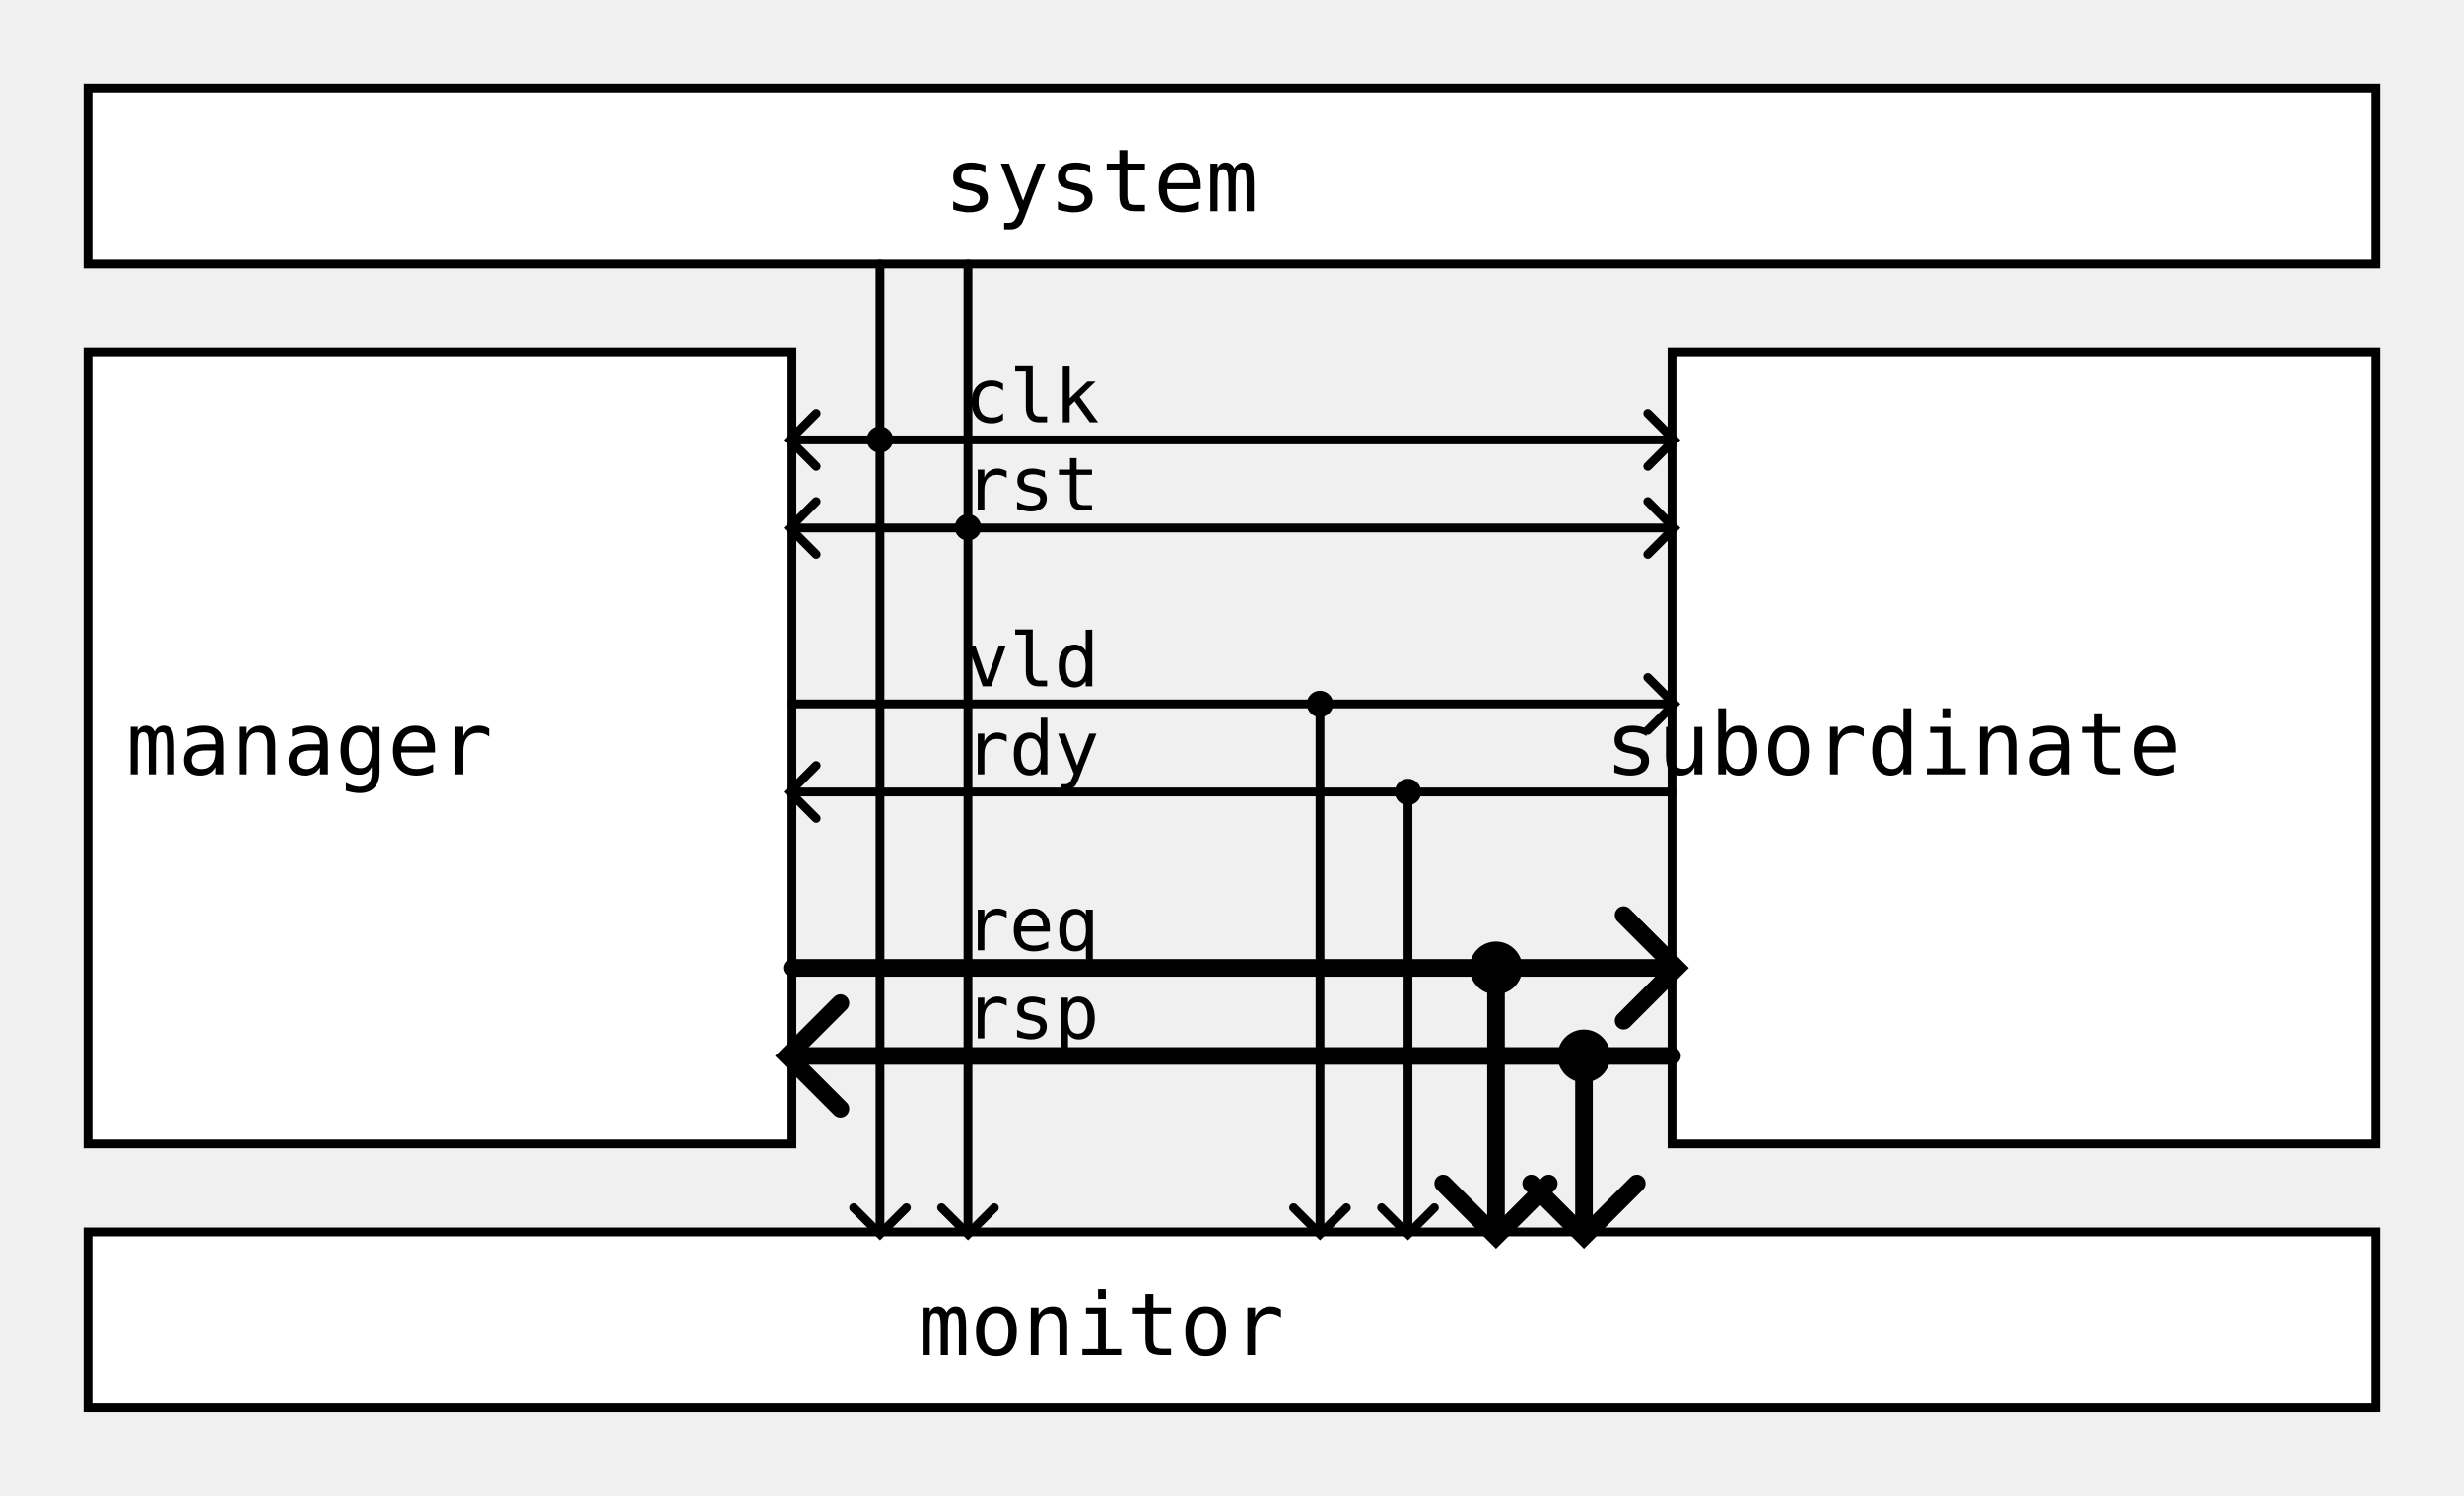
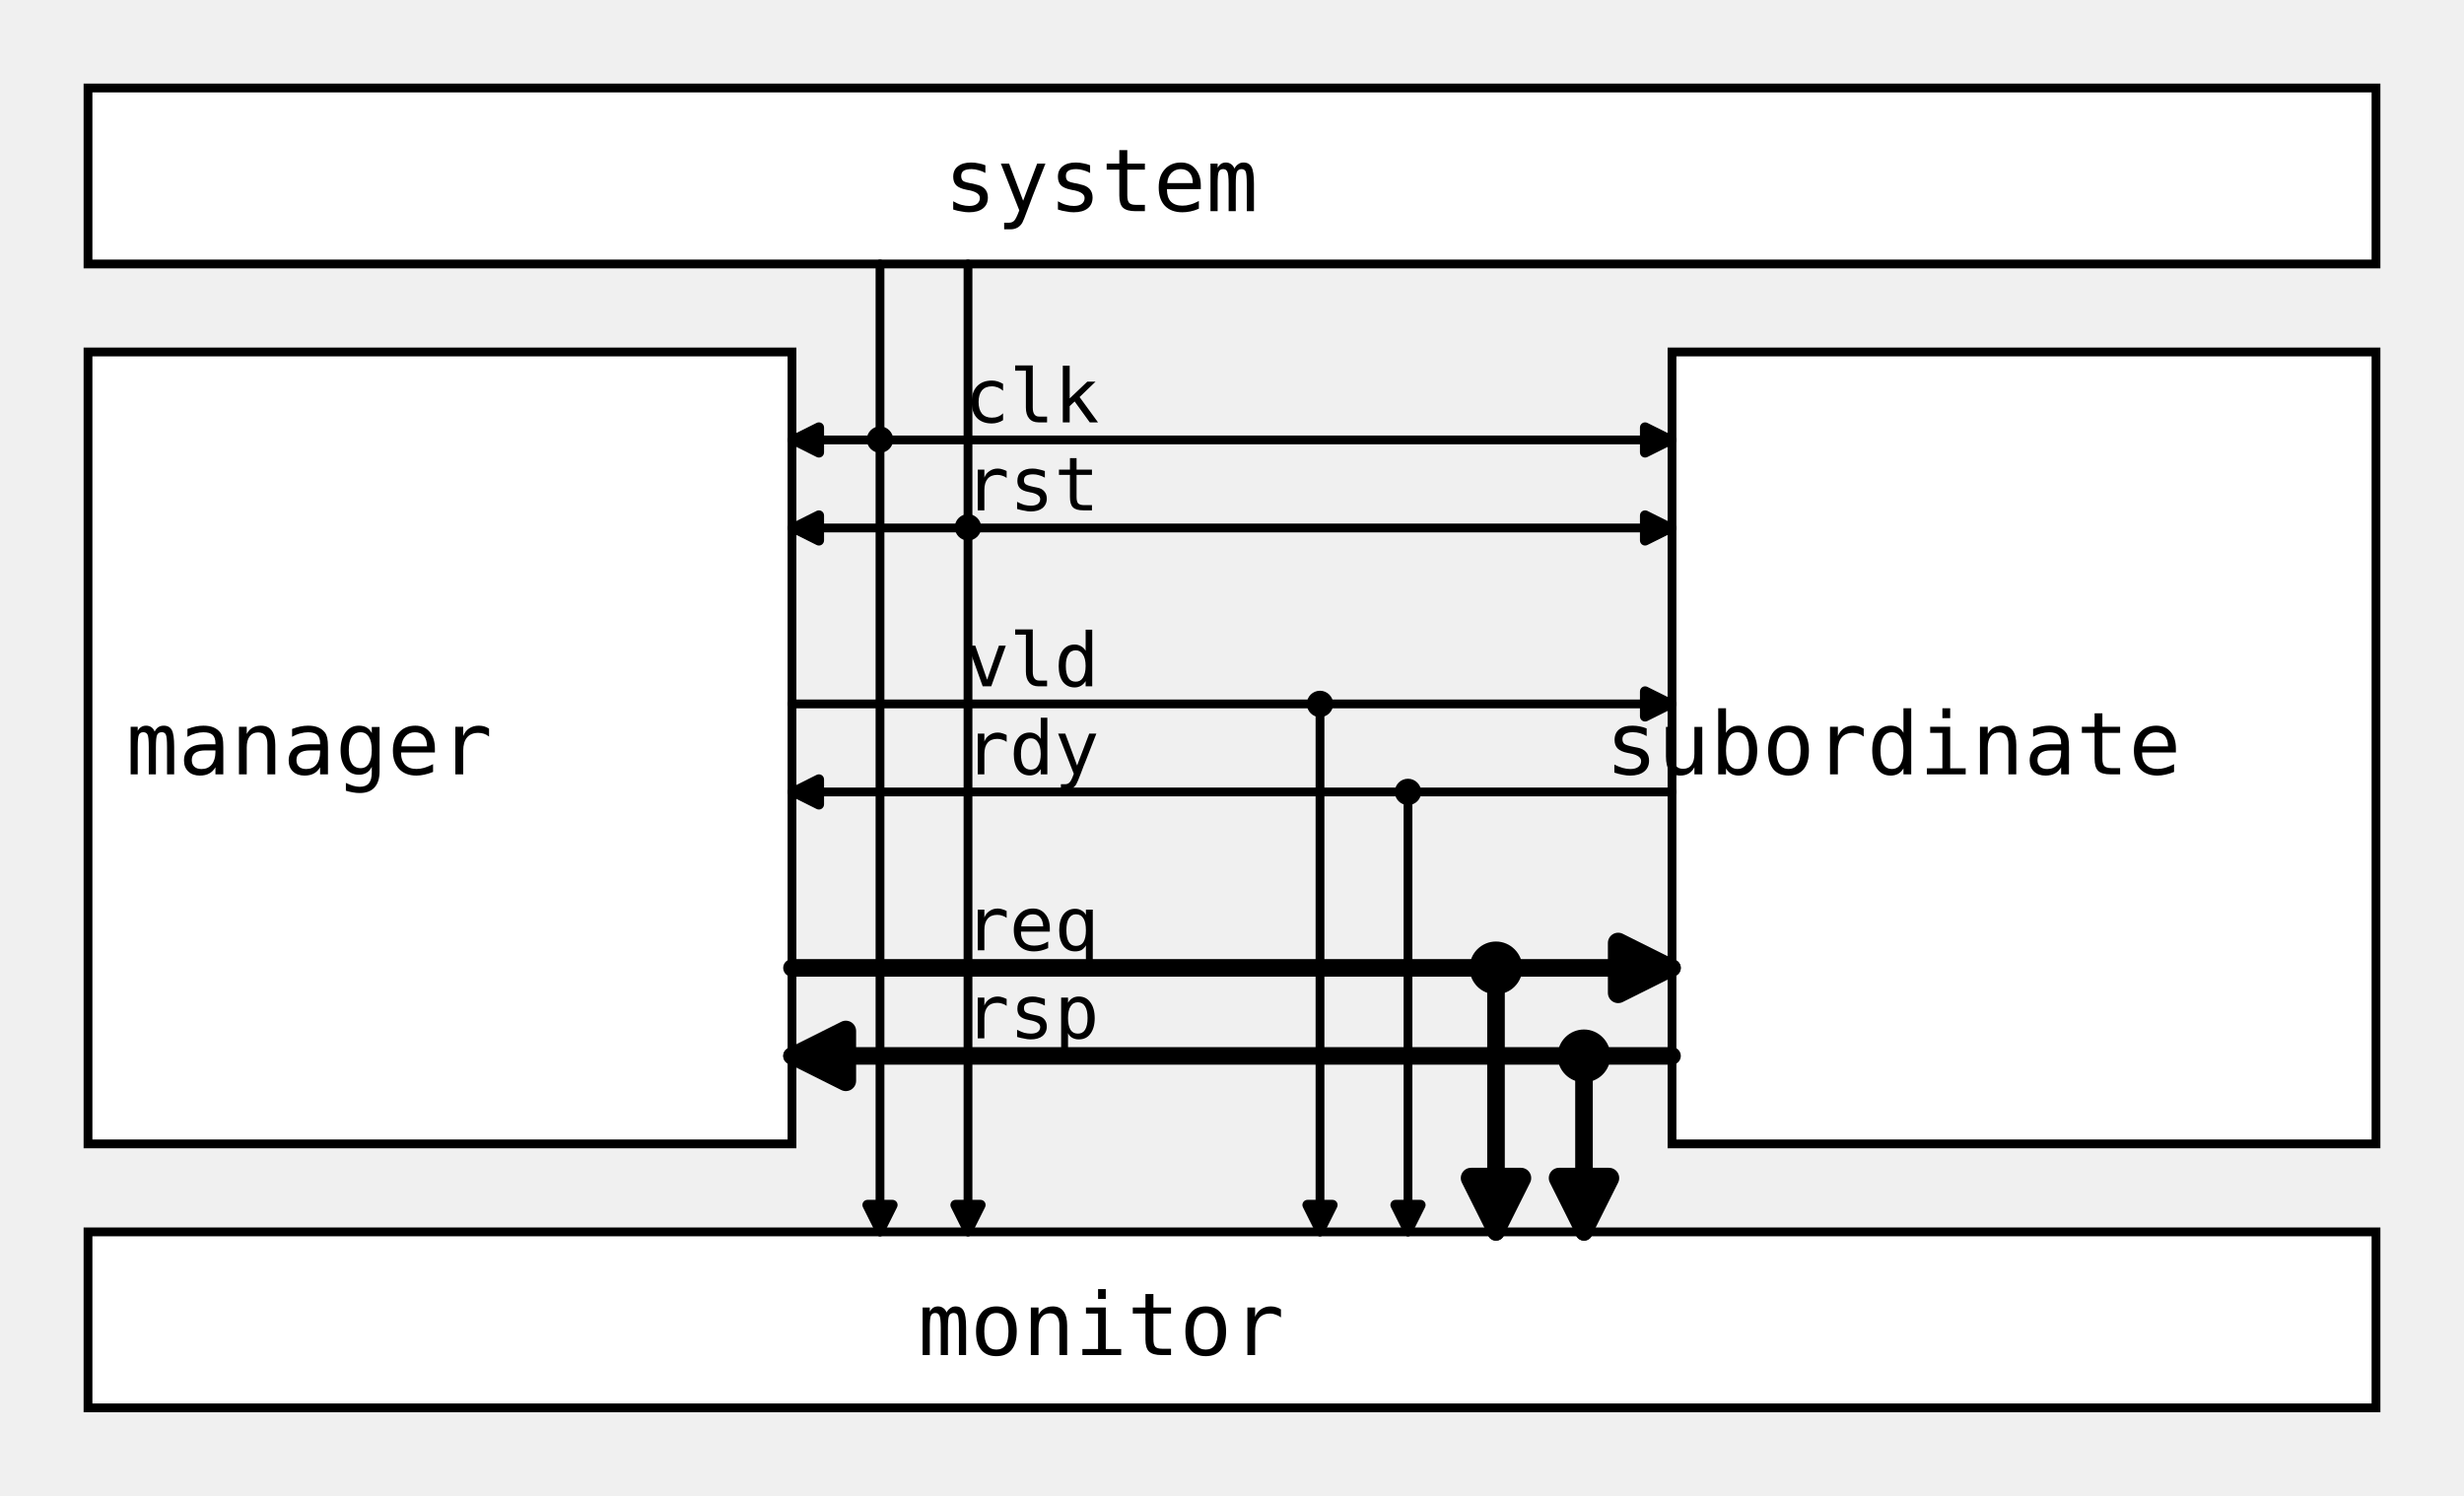
<svg xmlns="http://www.w3.org/2000/svg" width="140mm" height="85mm" viewBox="0 0 140 85" version="1.1" id="svg1515">
  <defs id="defs1512">
+     <marker style="overflow:visible" id="RoundedArrow" refX="4" refY="0" orient="auto-start-reverse" markerWidth="4.138" markerHeight="4" viewBox="0 0 6.135 5.93" preserveAspectRatio="xMidYMid">
+       <path transform="scale(0.7)" d="m -0.211,-4.106 6.422,3.211 a 1,1 90 0 1 0,1.789 L -0.211,4.106 A 1.236,1.236 31.717 0 1 -2,3 v -6 a 1.236,1.236 148.283 0 1 1.789,-1.106 z" style="fill:context-stroke;fill-rule:evenodd;stroke:none" id="path1367" />
+     </marker>
    <marker style="overflow:visible" id="Dot" refX="0" refY="0" orient="auto" markerWidth="3" markerHeight="3" viewBox="0 0 5.667 5.667" preserveAspectRatio="xMidYMid">
      <path transform="scale(0.5)" style="fill:context-stroke;fill-rule:evenodd;stroke:context-stroke;stroke-width:1pt" d="M 5,0 C 5,2.76 2.76,5 0,5 -2.76,5 -5,2.76 -5,0 c 0,-2.76 2.3,-5 5,-5 2.76,0 5,2.24 5,5 z" id="Dot1" />
-     </marker>
-     <marker style="overflow:visible" id="marker13351" refX="0" refY="0" orient="auto-start-reverse" markerWidth="4.207" markerHeight="7" viewBox="0 0 4.207 7" preserveAspectRatio="xMidYMid">
-       <path style="fill:none;stroke:context-stroke;stroke-width:1;stroke-linecap:round" d="M 3,-3 0,0 3,3" id="path13349" transform="rotate(180,0.125,0)" />
-     </marker>
-     <marker style="overflow:visible" id="marker13275" refX="0" refY="0" orient="auto-start-reverse" markerWidth="4.207" markerHeight="7" viewBox="0 0 4.207 7" preserveAspectRatio="xMidYMid">
-       <path style="fill:none;stroke:context-stroke;stroke-width:1;stroke-linecap:round" d="M 3,-3 0,0 3,3" id="path13273" transform="rotate(180,0.125,0)" />
-     </marker>
-     <marker style="overflow:visible" id="marker13227" refX="0" refY="0" orient="auto-start-reverse" markerWidth="4.207" markerHeight="7" viewBox="0 0 4.207 7" preserveAspectRatio="xMidYMid">
-       <path style="fill:none;stroke:context-stroke;stroke-width:1;stroke-linecap:round" d="M 3,-3 0,0 3,3" id="path13225" transform="rotate(180,0.125,0)" />
-     </marker>
-     <marker style="overflow:visible" id="Arrow3" refX="0" refY="0" orient="auto-start-reverse" markerWidth="4.207" markerHeight="7" viewBox="0 0 4.207 7" preserveAspectRatio="xMidYMid">
-       <path style="fill:none;stroke:context-stroke;stroke-width:1;stroke-linecap:round" d="M 3,-3 0,0 3,3" id="arrow3" transform="rotate(180,0.125,0)" />
-     </marker>
-     <marker style="overflow:visible" id="Arrow3-0" refX="0" refY="0" orient="auto-start-reverse" markerWidth="4.207" markerHeight="7" viewBox="0 0 4.207 7" preserveAspectRatio="xMidYMid">
-       <path style="fill:none;stroke:context-stroke;stroke-width:1;stroke-linecap:round" d="M 3,-3 0,0 3,3" id="arrow3-6" transform="rotate(180,0.125,0)" />
-     </marker>
-     <marker style="overflow:visible" id="marker13227-5" refX="0" refY="0" orient="auto-start-reverse" markerWidth="4.207" markerHeight="7" viewBox="0 0 4.207 7" preserveAspectRatio="xMidYMid">
-       <path style="fill:none;stroke:context-stroke;stroke-width:1;stroke-linecap:round" d="M 3,-3 0,0 3,3" id="path13225-5" transform="rotate(180,0.125,0)" />
    </marker>
  </defs>
  <g id="layer1">
    <rect style="font-variation-settings:normal;opacity:1;fill:#ffffff;fill-opacity:1;fill-rule:evenodd;stroke:#000000;stroke-width:0.5;stroke-linecap:butt;stroke-linejoin:miter;stroke-miterlimit:4;stroke-dasharray:none;stroke-dashoffset:0;stroke-opacity:1;paint-order:fill markers stroke;stop-color:#000000;stop-opacity:1" id="rect10183" width="40" height="45" x="5" y="20" />
    <text xml:space="preserve" style="font-style:normal;font-variant:normal;font-weight:normal;font-stretch:normal;font-size:18.667px;line-height:normal;font-family:'DejaVu Sans Mono';-inkscape-font-specification:'DejaVu Sans Mono';font-variant-ligatures:normal;font-variant-position:normal;font-variant-caps:normal;font-variant-numeric:normal;font-variant-alternates:normal;font-variant-east-asian:normal;font-feature-settings:normal;font-variation-settings:normal;text-indent:0;text-align:center;text-decoration-line:none;text-decoration-style:solid;text-decoration-color:#000000;letter-spacing:normal;word-spacing:normal;text-transform:none;writing-mode:lr-tb;direction:ltr;text-orientation:mixed;dominant-baseline:auto;baseline-shift:baseline;text-anchor:middle;white-space:normal;shape-padding:0;shape-margin:0;inline-size:0;opacity:1;vector-effect:none;fill:#000000;fill-opacity:1;stroke:none;stroke-width:1.89;stroke-linecap:butt;stroke-linejoin:miter;stroke-miterlimit:4;stroke-dasharray:none;stroke-dashoffset:0;stroke-opacity:1;-inkscape-stroke:none;paint-order:fill markers stroke;stop-color:#000000;stop-opacity:1" x="75.591" y="75.591" id="text10965" transform="matrix(0.2645833,0,0,0.2645833,5,24)">
      <tspan id="tspan10963" x="75.591" y="75.591">manager</tspan>
    </text>
    <rect style="font-variation-settings:normal;fill:#ffffff;fill-opacity:1;fill-rule:evenodd;stroke:#000000;stroke-width:0.5;stroke-linecap:butt;stroke-linejoin:miter;stroke-miterlimit:4;stroke-dasharray:none;stroke-dashoffset:0;stroke-opacity:1;paint-order:fill markers stroke;stop-color:#000000" id="rect10183-4" width="40" height="45" x="95" y="20" />
    <text xml:space="preserve" style="font-style:normal;font-variant:normal;font-weight:normal;font-stretch:normal;font-size:18.667px;line-height:normal;font-family:'DejaVu Sans Mono';-inkscape-font-specification:'DejaVu Sans Mono';font-variant-ligatures:normal;font-variant-position:normal;font-variant-caps:normal;font-variant-numeric:normal;font-variant-alternates:normal;font-variant-east-asian:normal;font-feature-settings:normal;font-variation-settings:normal;text-indent:0;text-align:center;text-decoration-line:none;text-decoration-style:solid;text-decoration-color:#000000;letter-spacing:normal;word-spacing:normal;text-transform:none;writing-mode:lr-tb;direction:ltr;text-orientation:mixed;dominant-baseline:auto;baseline-shift:baseline;text-anchor:middle;white-space:normal;shape-padding:0;shape-margin:0;inline-size:0;vector-effect:none;fill:#000000;fill-opacity:1;stroke:none;stroke-width:1.89;stroke-linecap:butt;stroke-linejoin:miter;stroke-miterlimit:4;stroke-dasharray:none;stroke-dashoffset:0;stroke-opacity:1;-inkscape-stroke:none;paint-order:fill markers stroke;stop-color:#000000" x="75.591" y="75.591" id="text10965-7" transform="matrix(0.2645833,0,0,0.2645833,95,24)">
      <tspan id="tspan10963-8" x="75.591" y="75.591">subordinate</tspan>
    </text>
-     <path style="font-variation-settings:normal;opacity:1;fill:none;fill-opacity:1;stroke:#000000;stroke-width:0.5;stroke-linecap:round;stroke-linejoin:miter;stroke-miterlimit:4;stroke-dasharray:none;stroke-dashoffset:0;stroke-opacity:1;marker-end:url(#Arrow3);paint-order:fill markers stroke;stop-color:#000000;stop-opacity:1" d="M 45,40 H 95" id="path13195" />
-     <path style="font-variation-settings:normal;fill:none;fill-opacity:1;stroke:#000000;stroke-width:0.5;stroke-linecap:round;stroke-linejoin:miter;stroke-miterlimit:4;stroke-dasharray:none;stroke-dashoffset:0;stroke-opacity:1;marker-start:url(#marker13275);marker-end:url(#Arrow3-0);paint-order:fill markers stroke;stop-color:#000000" d="M 45,25 H 95" id="path13195-1" />
-     <path style="font-variation-settings:normal;opacity:1;fill:none;fill-opacity:1;stroke:#000000;stroke-width:0.5;stroke-linecap:round;stroke-linejoin:miter;stroke-miterlimit:4;stroke-dasharray:none;stroke-dashoffset:0;stroke-opacity:1;marker-end:url(#marker13227);paint-order:fill markers stroke;stop-color:#000000;stop-opacity:1" d="M 95,45 H 45" id="path13223" />
-     <path style="font-variation-settings:normal;fill:none;fill-opacity:1;stroke:#000000;stroke-width:0.5;stroke-linecap:round;stroke-linejoin:miter;stroke-miterlimit:4;stroke-dasharray:none;stroke-dashoffset:0;stroke-opacity:1;marker-start:url(#marker13275);marker-end:url(#marker13227-5);paint-order:fill markers stroke;stop-color:#000000" d="M 95,30 H 45" id="path13223-4" />
-     <path style="font-variation-settings:normal;opacity:1;fill:none;fill-opacity:1;stroke:#000000;stroke-width:1;stroke-linecap:round;stroke-linejoin:miter;stroke-miterlimit:4;stroke-dasharray:none;stroke-dashoffset:0;stroke-opacity:1;marker-end:url(#marker13275);paint-order:fill markers stroke;stop-color:#000000;stop-opacity:1" d="M 45,55 H 95" id="path13271" />
-     <path style="font-variation-settings:normal;opacity:1;fill:none;fill-opacity:1;stroke:#000000;stroke-width:1;stroke-linecap:round;stroke-linejoin:miter;stroke-miterlimit:4;stroke-dasharray:none;stroke-dashoffset:0;stroke-opacity:1;marker-end:url(#marker13351);paint-order:fill markers stroke;stop-color:#000000;stop-opacity:1" d="M 95,60 H 45" id="path13347" />
+     <path style="font-variation-settings:normal;opacity:1;fill:none;fill-opacity:1;stroke:#000000;stroke-width:0.5;stroke-linecap:round;stroke-linejoin:miter;stroke-miterlimit:4;stroke-dasharray:none;stroke-dashoffset:0;stroke-opacity:1;marker-end:url(#RoundedArrow);paint-order:fill markers stroke;stop-color:#000000;stop-opacity:1" d="M 45,40 H 95" id="path13195" />
+     <path style="font-variation-settings:normal;fill:none;fill-opacity:1;stroke:#000000;stroke-width:0.5;stroke-linecap:round;stroke-linejoin:miter;stroke-miterlimit:4;stroke-dasharray:none;stroke-dashoffset:0;stroke-opacity:1;marker-start:url(#RoundedArrow);marker-end:url(#RoundedArrow);paint-order:fill markers stroke;stop-color:#000000" d="M 45,25 H 95" id="path13195-1" />
+     <path style="font-variation-settings:normal;opacity:1;fill:none;fill-opacity:1;stroke:#000000;stroke-width:0.5;stroke-linecap:round;stroke-linejoin:miter;stroke-miterlimit:4;stroke-dasharray:none;stroke-dashoffset:0;stroke-opacity:1;marker-end:url(#RoundedArrow);paint-order:fill markers stroke;stop-color:#000000;stop-opacity:1" d="M 95,45 H 45" id="path13223" />
+     <path style="font-variation-settings:normal;fill:none;fill-opacity:1;stroke:#000000;stroke-width:0.5;stroke-linecap:round;stroke-linejoin:miter;stroke-miterlimit:4;stroke-dasharray:none;stroke-dashoffset:0;stroke-opacity:1;marker-start:url(#RoundedArrow);marker-end:url(#RoundedArrow);paint-order:fill markers stroke;stop-color:#000000" d="M 95,30 H 45" id="path13223-4" />
+     <path style="font-variation-settings:normal;opacity:1;fill:none;fill-opacity:1;stroke:#000000;stroke-width:1;stroke-linecap:round;stroke-linejoin:miter;stroke-miterlimit:4;stroke-dasharray:none;stroke-dashoffset:0;stroke-opacity:1;marker-end:url(#RoundedArrow);paint-order:fill markers stroke;stop-color:#000000;stop-opacity:1" d="M 45,55 H 95" id="path13271" />
+     <path style="font-variation-settings:normal;opacity:1;fill:none;fill-opacity:1;stroke:#000000;stroke-width:1;stroke-linecap:round;stroke-linejoin:miter;stroke-miterlimit:4;stroke-dasharray:none;stroke-dashoffset:0;stroke-opacity:1;marker-end:url(#RoundedArrow);paint-order:fill markers stroke;stop-color:#000000;stop-opacity:1" d="M 95,60 H 45" id="path13347" />
    <text xml:space="preserve" style="font-style:normal;font-variant:normal;font-weight:normal;font-stretch:normal;font-size:4.233px;line-height:normal;font-family:'DejaVu Sans Mono';-inkscape-font-specification:'DejaVu Sans Mono, Normal';font-variant-ligatures:none;font-variant-caps:normal;font-variant-numeric:normal;font-variant-east-asian:normal;text-align:center;text-decoration-color:#000000;text-anchor:middle;fill:#000000;stroke-width:0.5;-inkscape-stroke:none;paint-order:fill markers stroke;stop-color:#000000" x="65" y="39" id="text13615">
      <tspan id="tspan13613" style="font-style:normal;font-variant:normal;font-weight:normal;font-stretch:normal;font-size:4.233px;font-family:'DejaVu Sans Mono';-inkscape-font-specification:'DejaVu Sans Mono, Normal';font-variant-ligatures:none;font-variant-caps:normal;font-variant-numeric:normal;font-variant-east-asian:normal;stroke-width:0.5" x="65" y="39">vld</tspan>
    </text>
    <text xml:space="preserve" style="font-style:normal;font-variant:normal;font-weight:normal;font-stretch:normal;font-size:4.233px;line-height:normal;font-family:'DejaVu Sans Mono';-inkscape-font-specification:'DejaVu Sans Mono, Normal';font-variant-ligatures:none;font-variant-caps:normal;font-variant-numeric:normal;font-variant-east-asian:normal;text-align:center;text-decoration-color:#000000;text-anchor:middle;fill:#000000;stroke-width:0.5;-inkscape-stroke:none;paint-order:fill markers stroke;stop-color:#000000" x="65" y="24" id="text13615-6">
      <tspan id="tspan13613-5" style="font-style:normal;font-variant:normal;font-weight:normal;font-stretch:normal;font-size:4.233px;font-family:'DejaVu Sans Mono';-inkscape-font-specification:'DejaVu Sans Mono, Normal';font-variant-ligatures:none;font-variant-caps:normal;font-variant-numeric:normal;font-variant-east-asian:normal;stroke-width:0.5" x="65" y="24">clk</tspan>
    </text>
    <text xml:space="preserve" style="font-style:normal;font-variant:normal;font-weight:normal;font-stretch:normal;font-size:4.233px;line-height:normal;font-family:'DejaVu Sans Mono';-inkscape-font-specification:'DejaVu Sans Mono, Normal';font-variant-ligatures:none;font-variant-caps:normal;font-variant-numeric:normal;font-variant-east-asian:normal;text-align:center;text-decoration-color:#000000;text-anchor:middle;fill:#000000;stroke-width:0.5;-inkscape-stroke:none;paint-order:fill markers stroke;stop-color:#000000" x="65" y="44" id="text13619">
      <tspan id="tspan13617" style="font-style:normal;font-variant:normal;font-weight:normal;font-stretch:normal;font-size:4.233px;font-family:'DejaVu Sans Mono';-inkscape-font-specification:'DejaVu Sans Mono, Normal';font-variant-ligatures:none;font-variant-caps:normal;font-variant-numeric:normal;font-variant-east-asian:normal;stroke-width:0.5" x="65" y="44">rdy</tspan>
    </text>
    <text xml:space="preserve" style="font-style:normal;font-variant:normal;font-weight:normal;font-stretch:normal;font-size:4.233px;line-height:normal;font-family:'DejaVu Sans Mono';-inkscape-font-specification:'DejaVu Sans Mono, Normal';font-variant-ligatures:none;font-variant-caps:normal;font-variant-numeric:normal;font-variant-east-asian:normal;text-align:center;text-decoration-color:#000000;text-anchor:middle;fill:#000000;stroke-width:0.5;-inkscape-stroke:none;paint-order:fill markers stroke;stop-color:#000000" x="65" y="54" id="text13623">
      <tspan id="tspan13621" style="font-style:normal;font-variant:normal;font-weight:normal;font-stretch:normal;font-size:4.233px;font-family:'DejaVu Sans Mono';-inkscape-font-specification:'DejaVu Sans Mono, Normal';font-variant-ligatures:none;font-variant-caps:normal;font-variant-numeric:normal;font-variant-east-asian:normal;stroke-width:0.5" x="65" y="54">req</tspan>
    </text>
    <text xml:space="preserve" style="font-style:normal;font-variant:normal;font-weight:normal;font-stretch:normal;font-size:4.233px;line-height:normal;font-family:'DejaVu Sans Mono';-inkscape-font-specification:'DejaVu Sans Mono, Normal';font-variant-ligatures:none;font-variant-caps:normal;font-variant-numeric:normal;font-variant-east-asian:normal;text-align:center;text-decoration-color:#000000;text-anchor:middle;fill:#000000;stroke-width:0.5;-inkscape-stroke:none;paint-order:fill markers stroke;stop-color:#000000" x="65" y="59" id="text13627">
      <tspan id="tspan13625" style="font-style:normal;font-variant:normal;font-weight:normal;font-stretch:normal;font-size:4.233px;font-family:'DejaVu Sans Mono';-inkscape-font-specification:'DejaVu Sans Mono, Normal';font-variant-ligatures:none;font-variant-caps:normal;font-variant-numeric:normal;font-variant-east-asian:normal;stroke-width:0.5" x="65" y="59">rsp</tspan>
    </text>
    <rect style="font-variation-settings:normal;opacity:1;fill:#ffffff;fill-opacity:1;fill-rule:evenodd;stroke:#000000;stroke-width:0.5;stroke-linecap:butt;stroke-linejoin:miter;stroke-miterlimit:4;stroke-dasharray:none;stroke-dashoffset:0;stroke-opacity:1;paint-order:fill markers stroke;stop-color:#000000;stop-opacity:1" id="rect14106" width="130" height="10" x="5" y="5" />
    <text xml:space="preserve" style="font-size:4.939px;line-height:normal;font-family:'DejaVu Sans Mono';-inkscape-font-specification:'DejaVu Sans Mono, Normal';font-variant-ligatures:none;text-align:center;text-decoration-color:#000000;text-anchor:middle;fill:#000000;stroke-width:0.5;-inkscape-stroke:none;paint-order:fill markers stroke;stop-color:#000000" x="70" y="12" id="text14110">
      <tspan id="tspan14108" style="stroke-width:0.5" x="70" y="12">system</tspan>
    </text>
    <rect style="font-variation-settings:normal;vector-effect:none;fill:#ffffff;fill-opacity:1;fill-rule:evenodd;stroke:#000000;stroke-width:0.5;stroke-linecap:butt;stroke-linejoin:miter;stroke-miterlimit:4;stroke-dasharray:none;stroke-dashoffset:0;stroke-opacity:1;-inkscape-stroke:none;paint-order:fill markers stroke;stop-color:#000000" id="rect14106-7" width="130" height="10" x="5" y="70" />
    <text xml:space="preserve" style="font-size:4.939px;line-height:normal;font-family:'DejaVu Sans Mono';-inkscape-font-specification:'DejaVu Sans Mono, Normal';font-variant-ligatures:none;text-align:center;text-decoration-color:#000000;text-anchor:middle;fill:#000000;stroke-width:0.5;-inkscape-stroke:none;paint-order:fill markers stroke;stop-color:#000000" x="70" y="77" id="text14110-4">
      <tspan id="tspan14108-5" style="stroke-width:0.5" x="70" y="77">monitor</tspan>
    </text>
-     <path style="font-variation-settings:normal;opacity:1;vector-effect:none;fill:none;fill-opacity:1;stroke:#000000;stroke-width:0.5;stroke-linecap:round;stroke-linejoin:miter;stroke-miterlimit:4;stroke-dasharray:none;stroke-dashoffset:0;stroke-opacity:1;-inkscape-stroke:none;marker-mid:url(#Dot);marker-end:url(#marker13351);paint-order:fill markers stroke;stop-color:#000000;stop-opacity:1" d="M 50,15 V 24.979 70" id="path14112" />
-     <path style="font-variation-settings:normal;opacity:1;vector-effect:none;fill:none;fill-opacity:1;stroke:#000000;stroke-width:0.5;stroke-linecap:round;stroke-linejoin:miter;stroke-miterlimit:4;stroke-dasharray:none;stroke-dashoffset:0;stroke-opacity:1;-inkscape-stroke:none;marker-mid:url(#Dot);marker-end:url(#marker13351);paint-order:fill markers stroke;stop-color:#000000;stop-opacity:1" d="M 55,15 V 29.964 70" id="path14114" />
+     <path style="font-variation-settings:normal;opacity:1;vector-effect:none;fill:none;fill-opacity:1;stroke:#000000;stroke-width:0.5;stroke-linecap:round;stroke-linejoin:miter;stroke-miterlimit:4;stroke-dasharray:none;stroke-dashoffset:0;stroke-opacity:1;-inkscape-stroke:none;marker-mid:url(#Dot);marker-end:url(#RoundedArrow);paint-order:fill markers stroke;stop-color:#000000;stop-opacity:1" d="M 50,15 V 24.979 70" id="path14112" />
+     <path style="font-variation-settings:normal;opacity:1;vector-effect:none;fill:none;fill-opacity:1;stroke:#000000;stroke-width:0.5;stroke-linecap:round;stroke-linejoin:miter;stroke-miterlimit:4;stroke-dasharray:none;stroke-dashoffset:0;stroke-opacity:1;-inkscape-stroke:none;marker-mid:url(#Dot);marker-end:url(#RoundedArrow);paint-order:fill markers stroke;stop-color:#000000;stop-opacity:1" d="M 55,15 V 29.964 70" id="path14114" />
    <text xml:space="preserve" style="font-style:normal;font-variant:normal;font-weight:normal;font-stretch:normal;font-size:4.233px;line-height:normal;font-family:'DejaVu Sans Mono';-inkscape-font-specification:'DejaVu Sans Mono, Normal';font-variant-ligatures:none;font-variant-caps:normal;font-variant-numeric:normal;font-variant-east-asian:normal;text-align:center;text-decoration-color:#000000;text-anchor:middle;fill:#000000;stroke-width:0.5;-inkscape-stroke:none;paint-order:fill markers stroke;stop-color:#000000" x="65" y="29" id="text13615-69">
      <tspan id="tspan13613-3" style="font-style:normal;font-variant:normal;font-weight:normal;font-stretch:normal;font-size:4.233px;font-family:'DejaVu Sans Mono';-inkscape-font-specification:'DejaVu Sans Mono, Normal';font-variant-ligatures:none;font-variant-caps:normal;font-variant-numeric:normal;font-variant-east-asian:normal;stroke-width:0.5" x="65" y="29">rst</tspan>
    </text>
-     <path style="font-variation-settings:normal;opacity:1;vector-effect:none;fill:none;fill-opacity:1;stroke:#000000;stroke-width:0.5;stroke-linecap:round;stroke-linejoin:miter;stroke-miterlimit:4;stroke-dasharray:none;stroke-dashoffset:0;stroke-opacity:1;-inkscape-stroke:none;marker-start:url(#Dot);marker-end:url(#marker13351);paint-order:fill markers stroke;stop-color:#000000;stop-opacity:1" d="M 75,40 V 70" id="path14907" />
-     <path style="font-variation-settings:normal;opacity:1;vector-effect:none;fill:none;fill-opacity:1;stroke:#000000;stroke-width:0.5;stroke-linecap:round;stroke-linejoin:miter;stroke-miterlimit:4;stroke-dasharray:none;stroke-dashoffset:0;stroke-opacity:1;-inkscape-stroke:none;marker-start:url(#Dot);marker-end:url(#marker13351);paint-order:fill markers stroke;stop-color:#000000;stop-opacity:1" d="M 80,45 V 70" id="path14909" />
-     <path style="font-variation-settings:normal;opacity:1;fill:none;fill-opacity:1;stroke:#000000;stroke-width:1;stroke-linecap:round;stroke-linejoin:miter;stroke-miterlimit:4;stroke-dasharray:none;stroke-dashoffset:0;stroke-opacity:1;marker-start:url(#Dot);marker-end:url(#marker13351);paint-order:fill markers stroke;stop-color:#000000;stop-opacity:1" d="M 85,55 V 70" id="path14911" />
-     <path style="font-variation-settings:normal;opacity:1;fill:none;fill-opacity:1;stroke:#000000;stroke-width:1;stroke-linecap:round;stroke-linejoin:miter;stroke-miterlimit:4;stroke-dasharray:none;stroke-dashoffset:0;stroke-opacity:1;marker-start:url(#Dot);marker-end:url(#marker13351);paint-order:fill markers stroke;stop-color:#000000;stop-opacity:1" d="M 90,60 V 70" id="path14913" />
+     <path style="font-variation-settings:normal;opacity:1;vector-effect:none;fill:none;fill-opacity:1;stroke:#000000;stroke-width:0.5;stroke-linecap:round;stroke-linejoin:miter;stroke-miterlimit:4;stroke-dasharray:none;stroke-dashoffset:0;stroke-opacity:1;-inkscape-stroke:none;marker-start:url(#Dot);marker-end:url(#RoundedArrow);paint-order:fill markers stroke;stop-color:#000000;stop-opacity:1" d="M 75,40 V 70" id="path14907" />
+     <path style="font-variation-settings:normal;opacity:1;vector-effect:none;fill:none;fill-opacity:1;stroke:#000000;stroke-width:0.5;stroke-linecap:round;stroke-linejoin:miter;stroke-miterlimit:4;stroke-dasharray:none;stroke-dashoffset:0;stroke-opacity:1;-inkscape-stroke:none;marker-start:url(#Dot);marker-end:url(#RoundedArrow);paint-order:fill markers stroke;stop-color:#000000;stop-opacity:1" d="M 80,45 V 70" id="path14909" />
+     <path style="font-variation-settings:normal;opacity:1;fill:none;fill-opacity:1;stroke:#000000;stroke-width:1;stroke-linecap:round;stroke-linejoin:miter;stroke-miterlimit:4;stroke-dasharray:none;stroke-dashoffset:0;stroke-opacity:1;marker-start:url(#Dot);marker-end:url(#RoundedArrow);paint-order:fill markers stroke;stop-color:#000000;stop-opacity:1" d="M 85,55 V 70" id="path14911" />
+     <path style="font-variation-settings:normal;opacity:1;fill:none;fill-opacity:1;stroke:#000000;stroke-width:1;stroke-linecap:round;stroke-linejoin:miter;stroke-miterlimit:4;stroke-dasharray:none;stroke-dashoffset:0;stroke-opacity:1;marker-start:url(#Dot);marker-end:url(#RoundedArrow);paint-order:fill markers stroke;stop-color:#000000;stop-opacity:1" d="M 90,60 V 70" id="path14913" />
  </g>
</svg>
